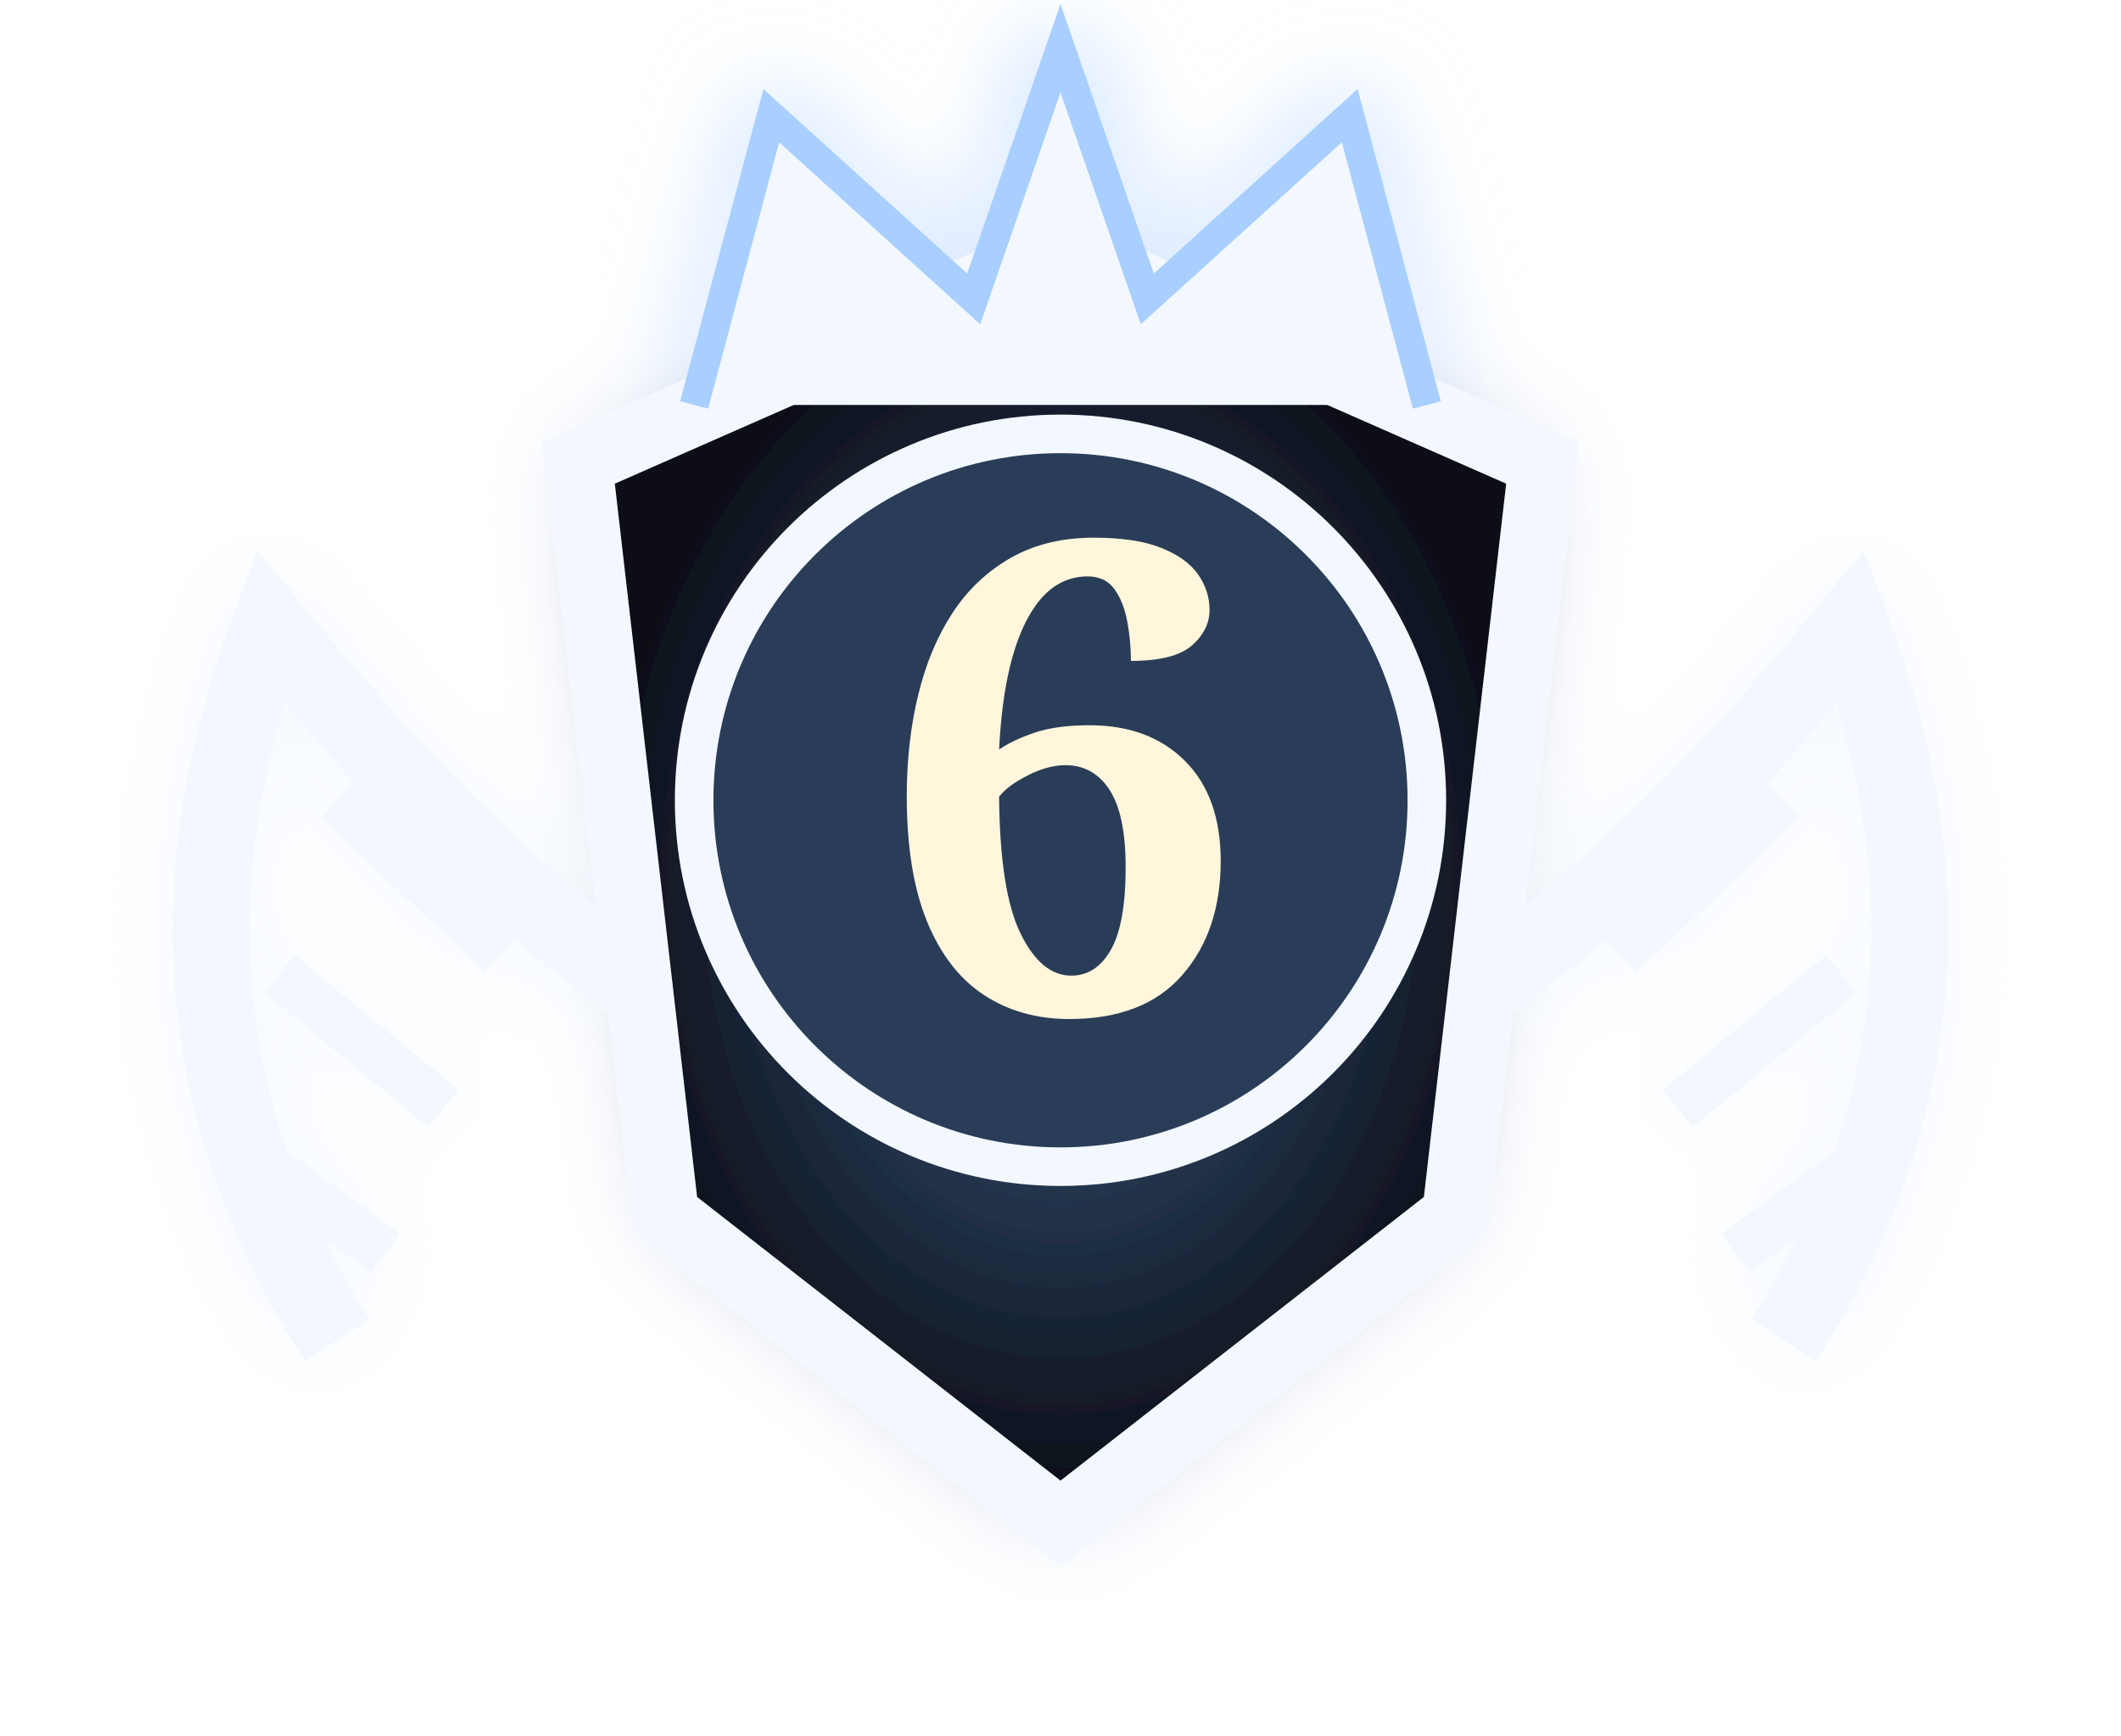
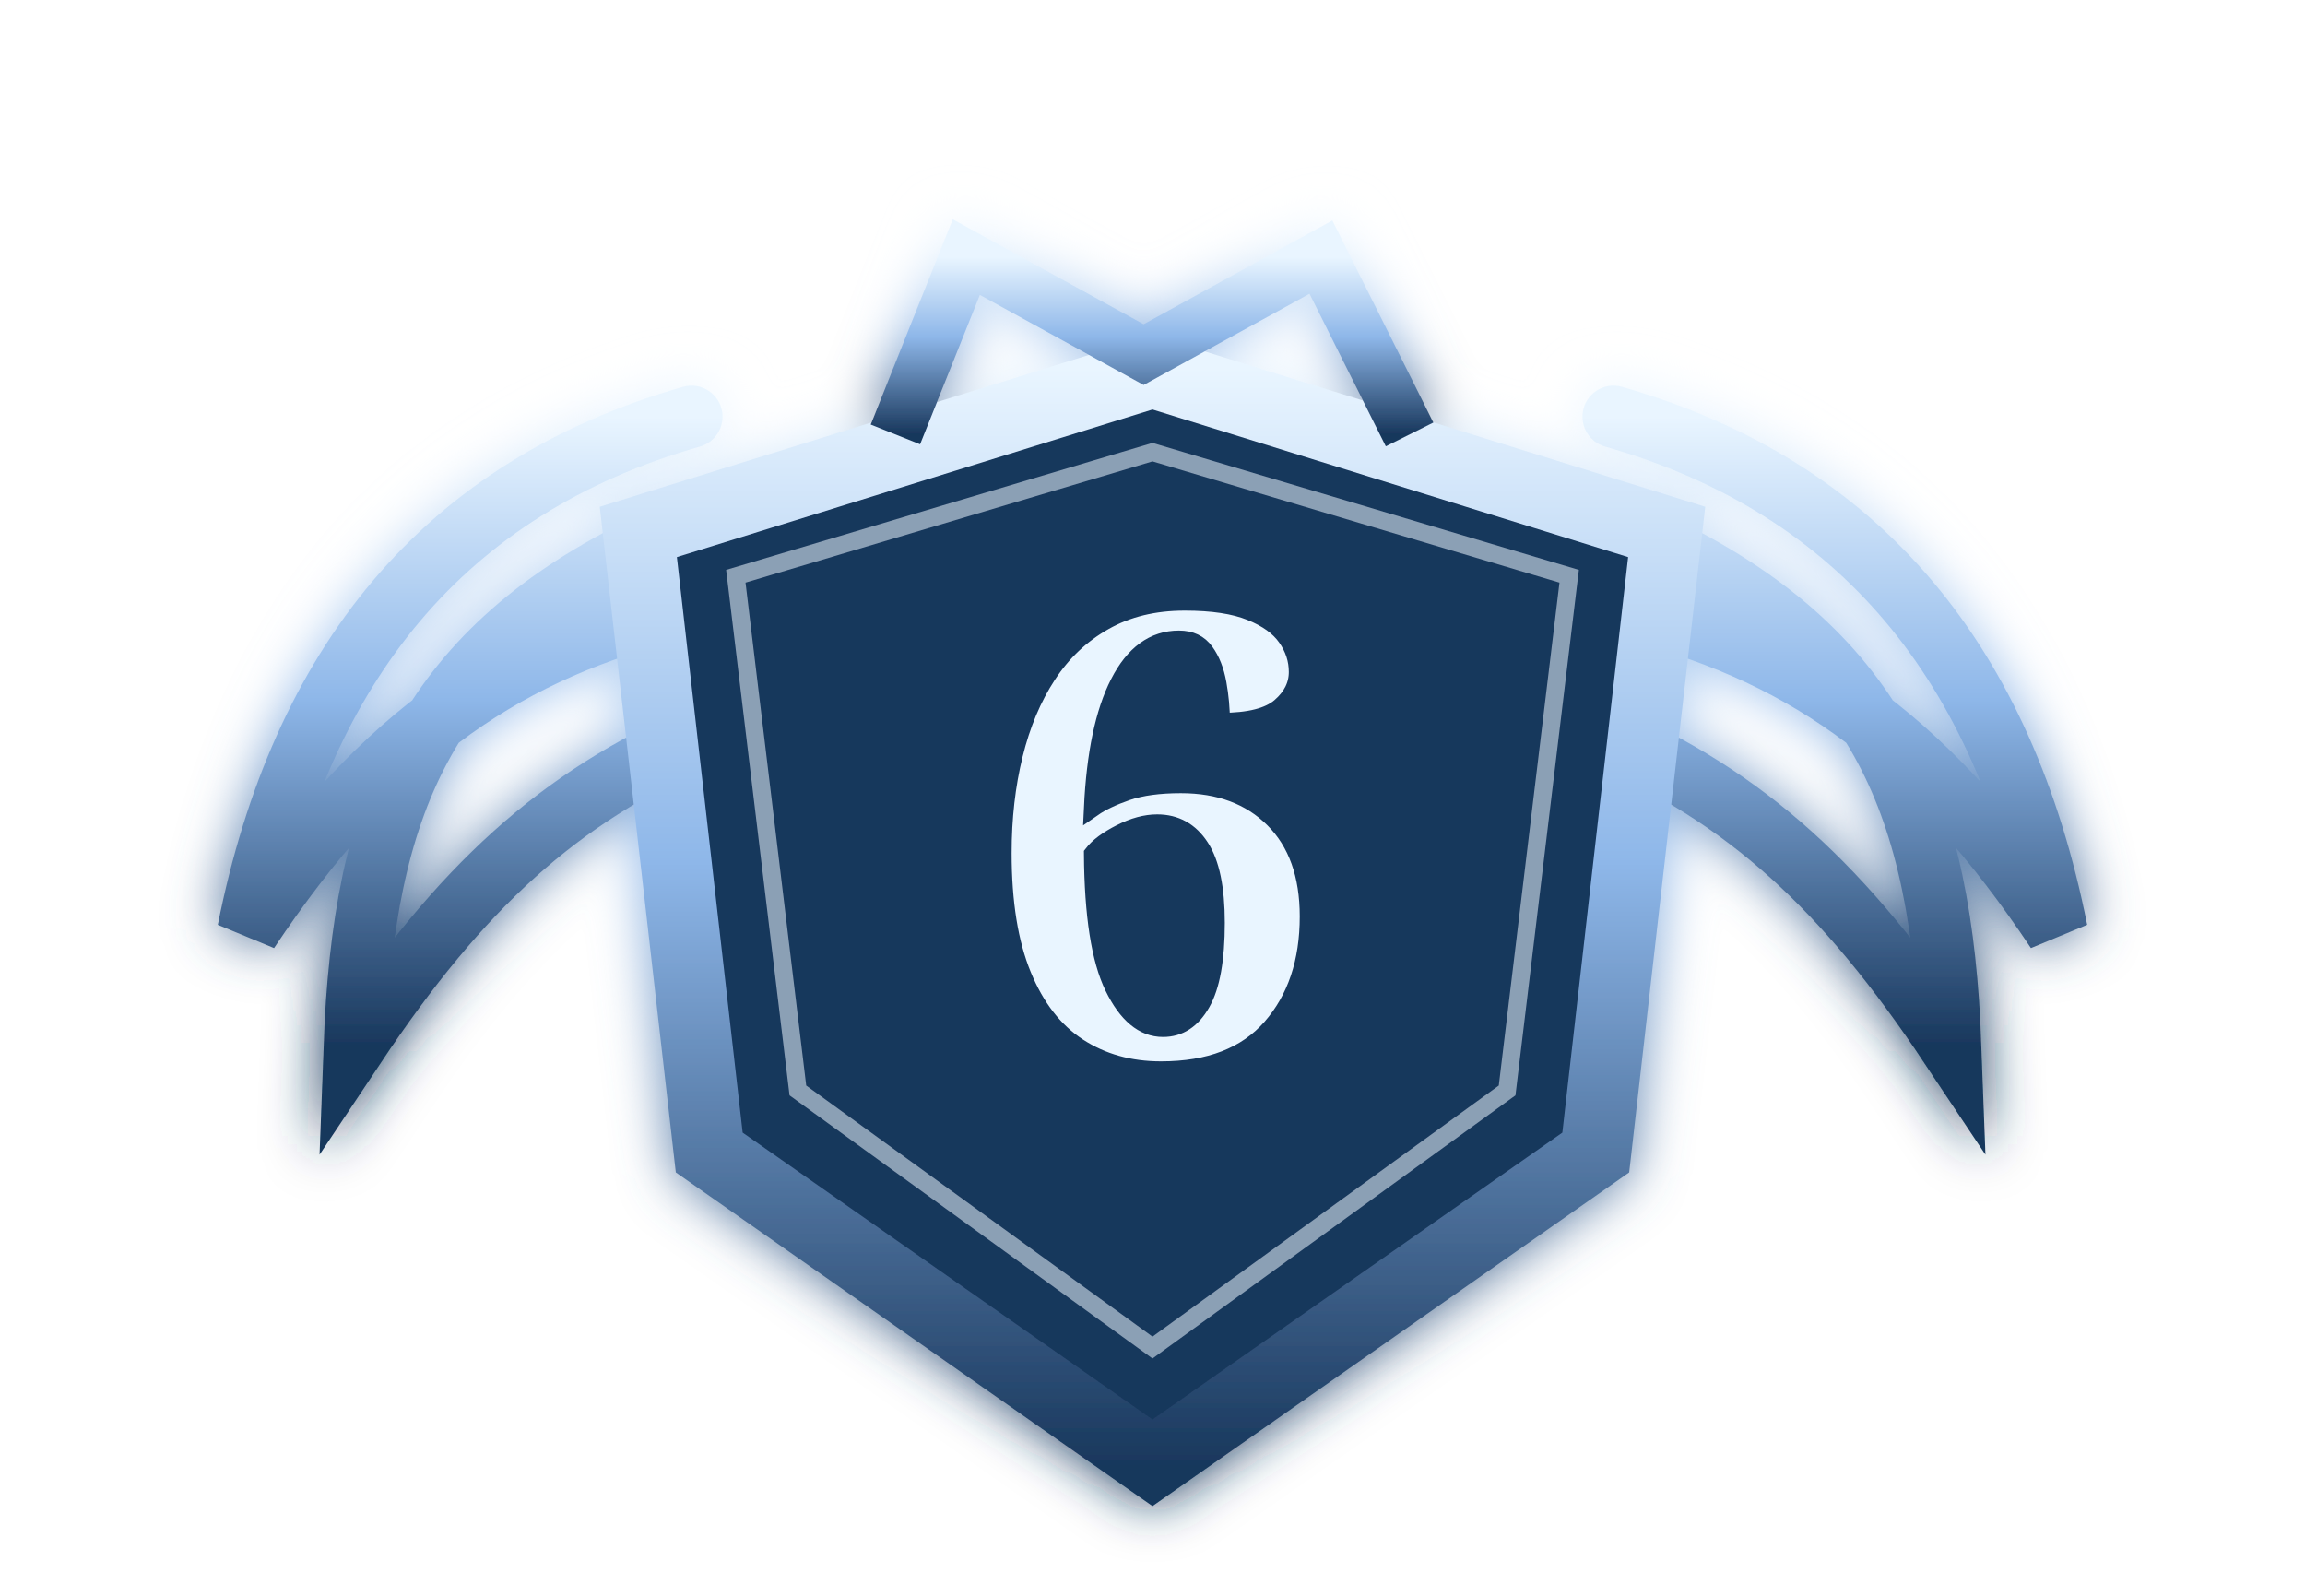
- <svg xmlns="http://www.w3.org/2000/svg" viewBox="0 0 220 180">
+ <svg xmlns="http://www.w3.org/2000/svg" viewBox="0 0 260 180">
  <defs>
-     <radialGradient id="s">
-       <stop stop-color="#f3f8ff" />
-       <stop offset=".38" stop-color="#293d59" />
-       <stop offset="1" stop-color="#090b12" />
-     </radialGradient>
-     <filter id="g" x="-40%" y="-40%" width="180%" height="180%">
-       <feGaussianBlur stdDeviation="5" result="b" />
+     <linearGradient id="m" x2="0" y2="1">
+       <stop stop-color="#e9f5ff" />
+       <stop offset=".45" stop-color="#8eb7e9" />
+       <stop offset="1" stop-color="#18375c" />
+     </linearGradient>
+     <filter id="g">
+       <feGaussianBlur stdDeviation="3" result="b" />
      <feMerge>
        <feMergeNode in="b" />
        <feMergeNode in="SourceGraphic" />
      </feMerge>
    </filter>
  </defs>
  <g filter="url(#g)">
-     <path d="M35 139Q13 105 28 65Q50 92 70 105M185 139Q207 105 192 65Q170 92 150 105" fill="none" stroke="#f3f8ff" stroke-width="8" />
-     <g fill="none" stroke="#f3f8ff" stroke-width="5">
-       <path d="M40 130 25 119M46 115 29 101M52 99 35 83M180 130 195 119M174 115 191 101M168 99 185 83" />
-     </g>
-     <path d="M110 26 160 48 151 126 110 158 69 126 60 48Z" fill="url(#s)" stroke="#f3f8ff" stroke-width="7" />
-     <path d="M72 42 80 12 101 31 110 5 119 31 140 12 148 42" fill="#f3f8ff" stroke="#a8cfff" stroke-width="3" />
-     <circle cx="110" cy="83" r="38" fill="#293d59" stroke="#f3f8ff" stroke-width="4" />
-     <text x="110" y="105" text-anchor="middle" font-family="Georgia" font-weight="900" font-size="68" fill="#fff6dc">6</text>
+     <path d="M78 47C50 55 34 75 28 105c14-21 28-31 47-36M72 62C48 74 41 91 40 118c12-18 23-28 39-35M182 47c28 8 44 28 50 58-14-21-28-31-47-36M188 62c24 12 31 29 32 56-12-18-23-28-39-35" fill="none" stroke="url(#m)" stroke-width="7" stroke-linecap="round" />
+     <path d="M130 42l58 18-8 70-50 35-50-35-8-70z" fill="#18375c" stroke="url(#m)" stroke-width="8" />
+     <path d="M130 51l47 14-7 58-40 29-40-29-7-58z" fill="none" stroke="#e9f5ff" stroke-opacity=".55" stroke-width="2" />
+     <path d="M101 49l8-20 20 11 20-11 10 20" fill="none" stroke="url(#m)" stroke-width="6" />
+     <text x="130" y="120" text-anchor="middle" font-family="Georgia,serif" font-size="72" font-weight="700" fill="#e9f5ff" stroke="#18375c" stroke-width="2">6</text>
  </g>
</svg>
